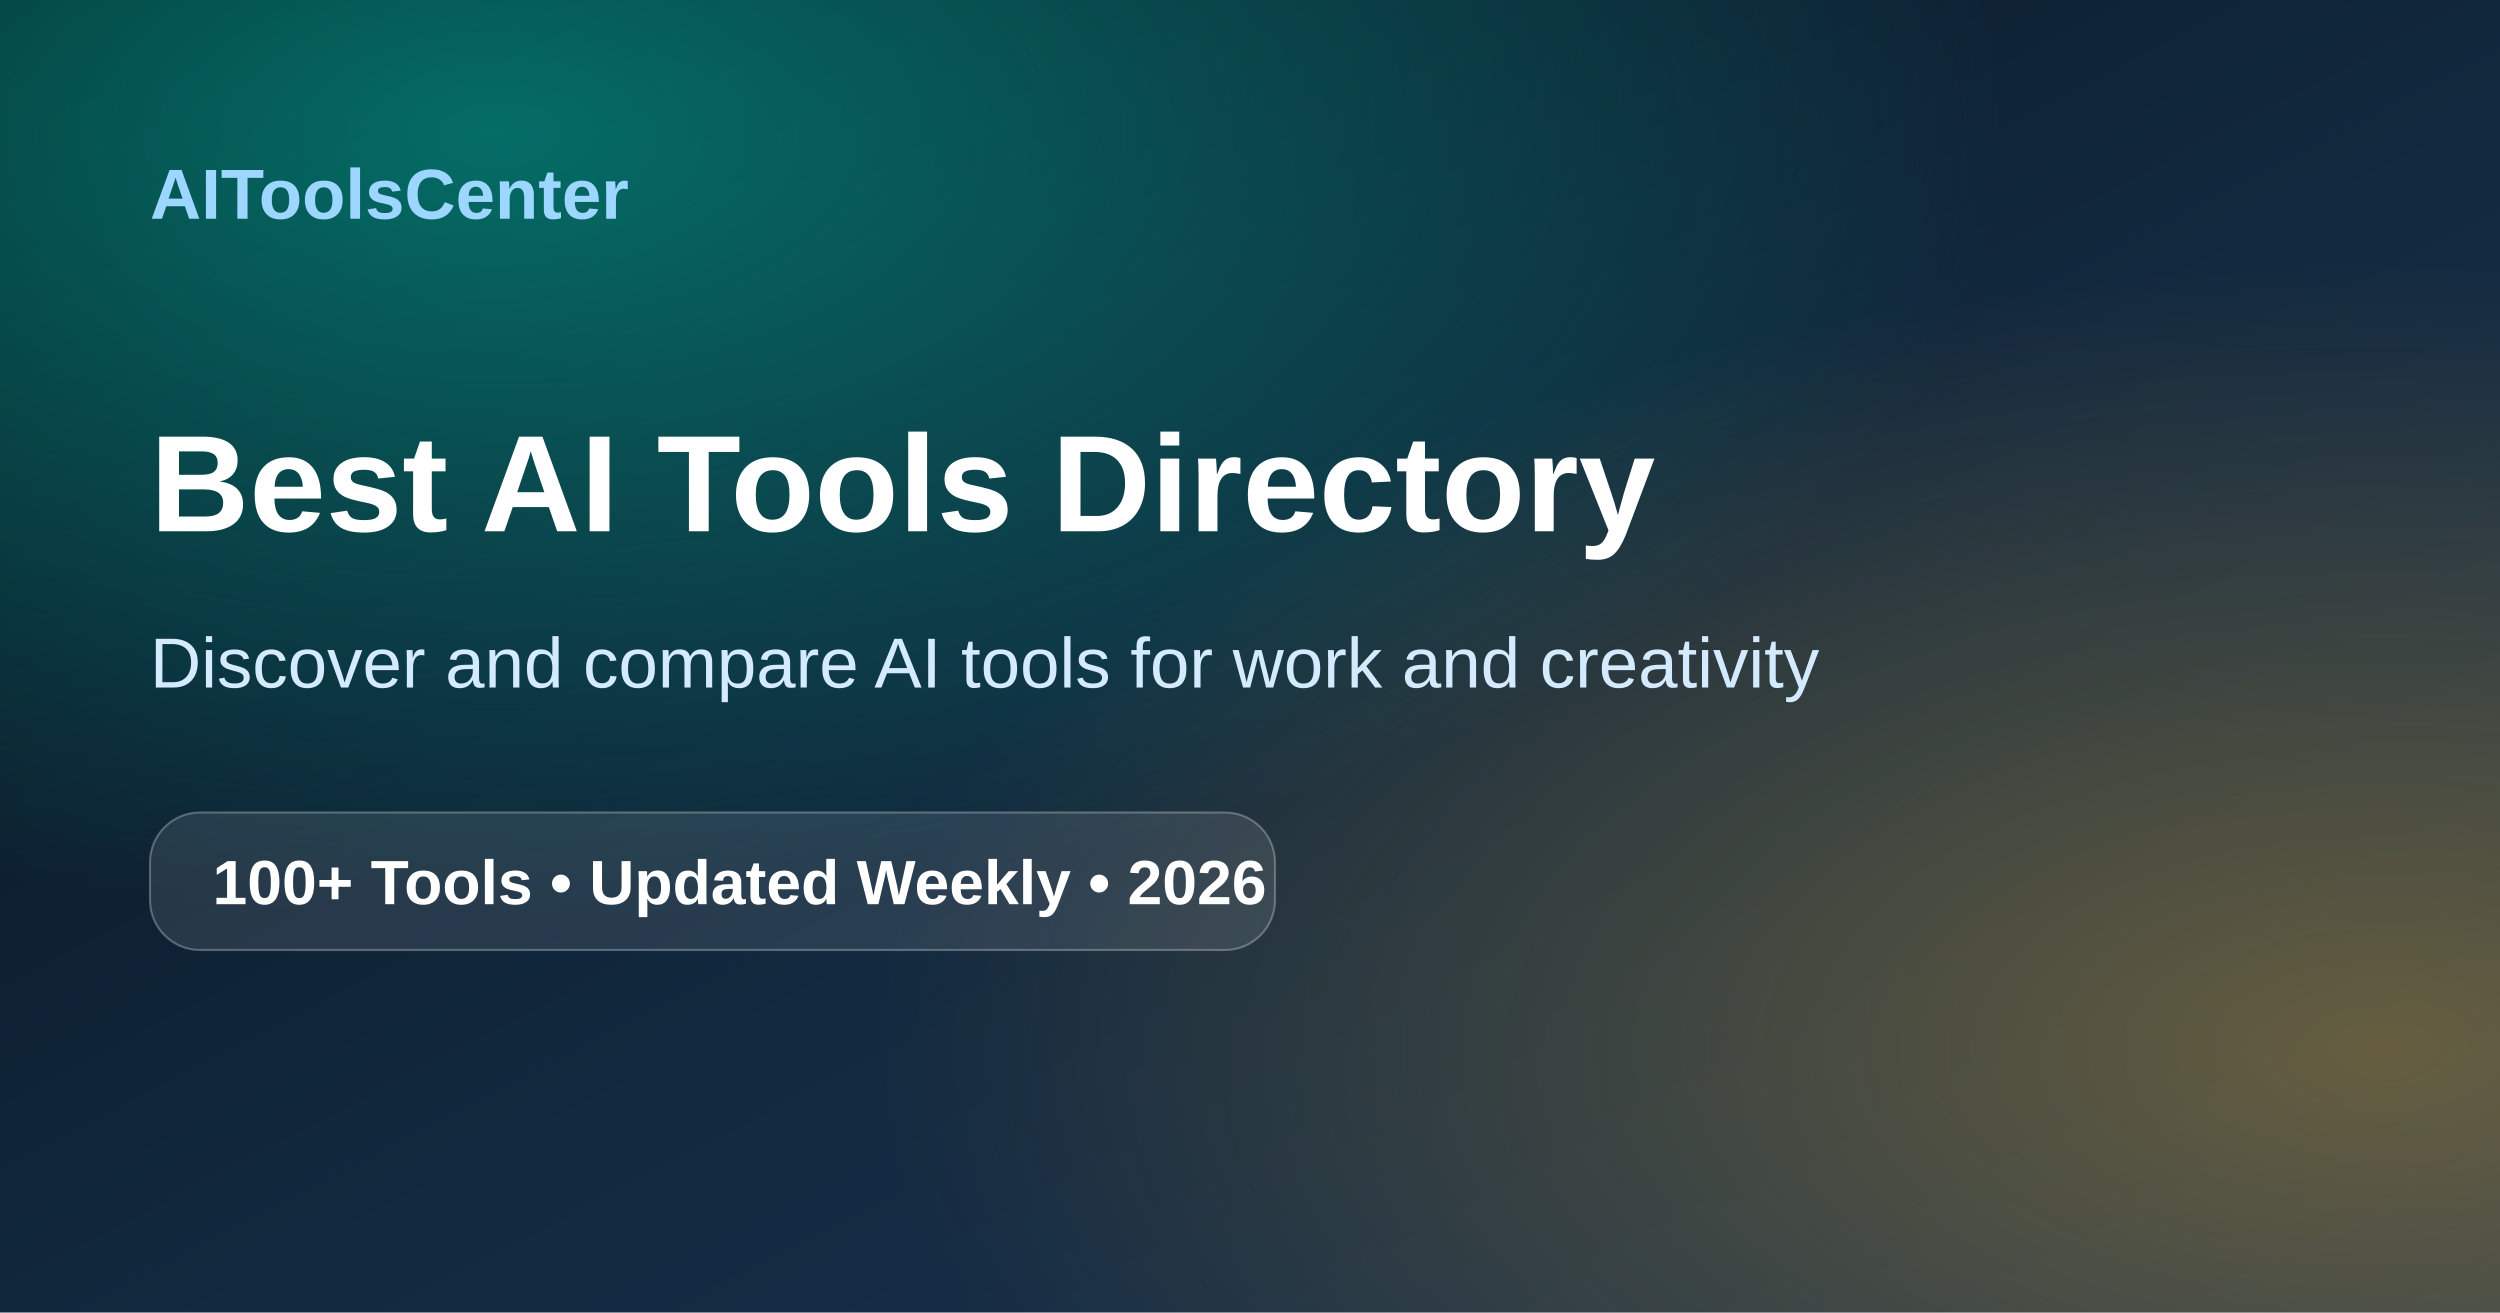
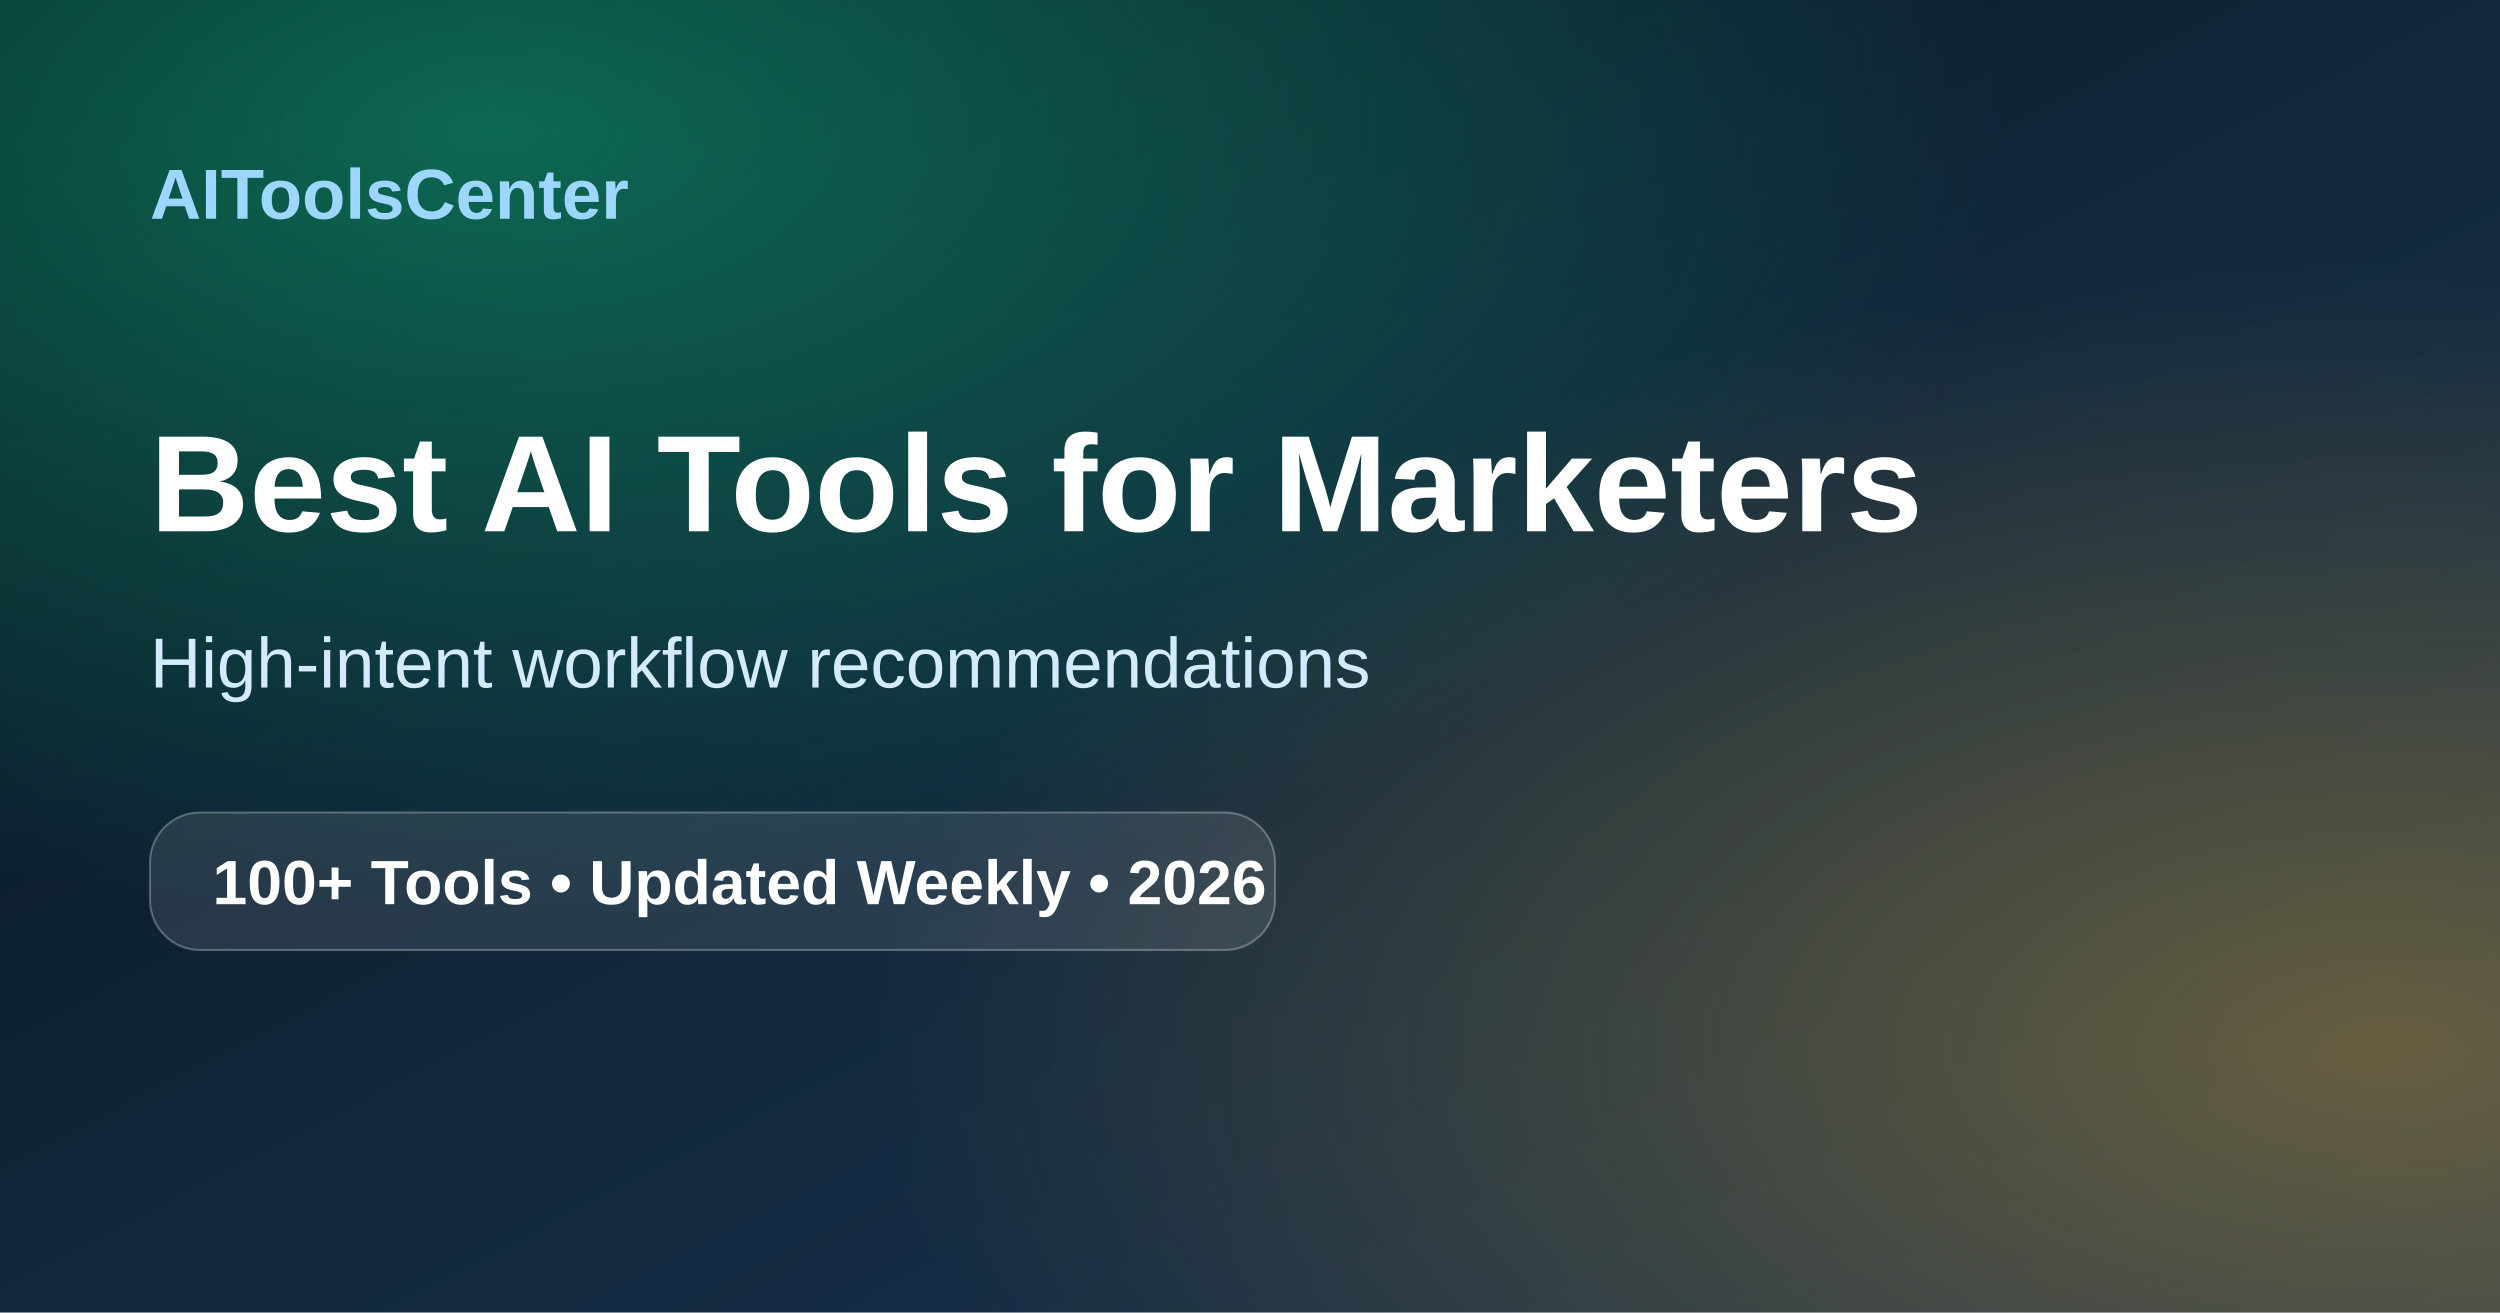
- <svg xmlns="http://www.w3.org/2000/svg" width="1200" height="630" viewBox="0 0 1200 630" role="img" aria-label="Best AI Tools Directory">
+ <svg xmlns="http://www.w3.org/2000/svg" width="1200" height="630" viewBox="0 0 1200 630" role="img" aria-label="Best AI Tools for Marketers">
  <defs>
    <linearGradient id="bg" x1="0%" y1="0%" x2="100%" y2="100%">
      <stop offset="0%" stop-color="#06111a" />
      <stop offset="55%" stop-color="#12293f" />
      <stop offset="100%" stop-color="#1a3350" />
    </linearGradient>
    <radialGradient id="glowA" cx="20%" cy="10%" r="60%">
-       <stop offset="0%" stop-color="#00c2a8" stop-opacity="0.5" />
-       <stop offset="100%" stop-color="#00c2a8" stop-opacity="0" />
+       <stop offset="0%" stop-color="#10b981" stop-opacity="0.5" />
+       <stop offset="100%" stop-color="#10b981" stop-opacity="0" />
    </radialGradient>
    <radialGradient id="glowB" cx="95%" cy="80%" r="60%">
      <stop offset="0%" stop-color="#f7b32b" stop-opacity="0.35" />
      <stop offset="100%" stop-color="#f7b32b" stop-opacity="0" />
    </radialGradient>
  </defs>
  <rect width="1200" height="630" fill="url(#bg)" />
  <rect width="1200" height="630" fill="url(#glowA)" />
  <rect width="1200" height="630" fill="url(#glowB)" />
  <g>
    <text x="72" y="105" fill="#9dd7ff" font-size="34" font-family="Arial, Helvetica, sans-serif" font-weight="700">AIToolsCenter</text>
-     <text x="72" y="255" fill="#ffffff" font-size="66" font-family="Arial, Helvetica, sans-serif" font-weight="800">Best AI Tools Directory</text>
-     <text x="72" y="330" fill="#d4ebff" font-size="34" font-family="Arial, Helvetica, sans-serif" font-weight="500">Discover and compare AI tools for work and creativity</text>
+     <text x="72" y="255" fill="#ffffff" font-size="66" font-family="Arial, Helvetica, sans-serif" font-weight="800">Best AI Tools for Marketers</text>
+     <text x="72" y="330" fill="#d4ebff" font-size="34" font-family="Arial, Helvetica, sans-serif" font-weight="500">High-intent workflow recommendations</text>
    <rect x="72" y="390" rx="24" ry="24" width="540" height="66" fill="rgba(255,255,255,0.1)" stroke="rgba(255,255,255,0.28)" />
    <text x="102" y="434" fill="#ffffff" font-size="30" font-family="Arial, Helvetica, sans-serif" font-weight="700">100+ Tools • Updated Weekly • 2026</text>
  </g>
</svg>
